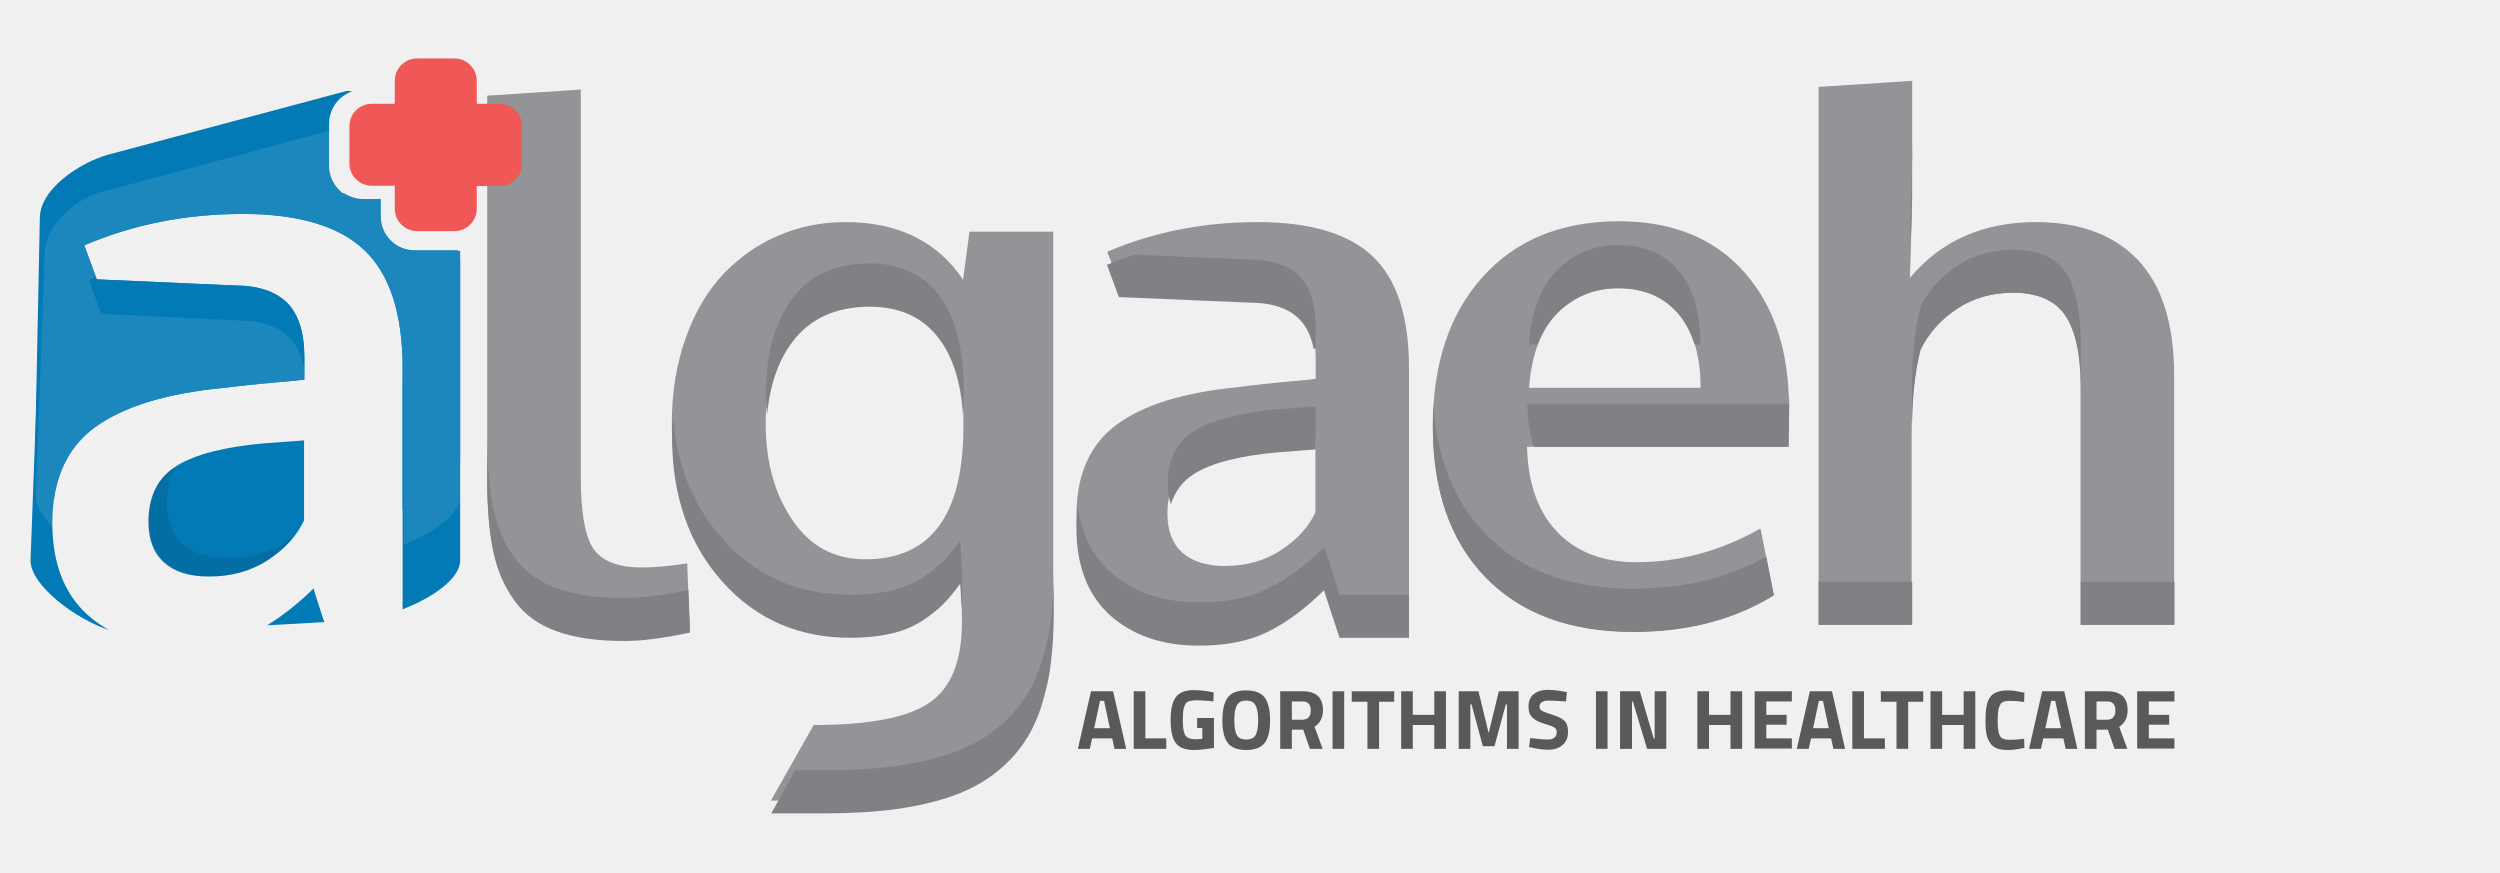
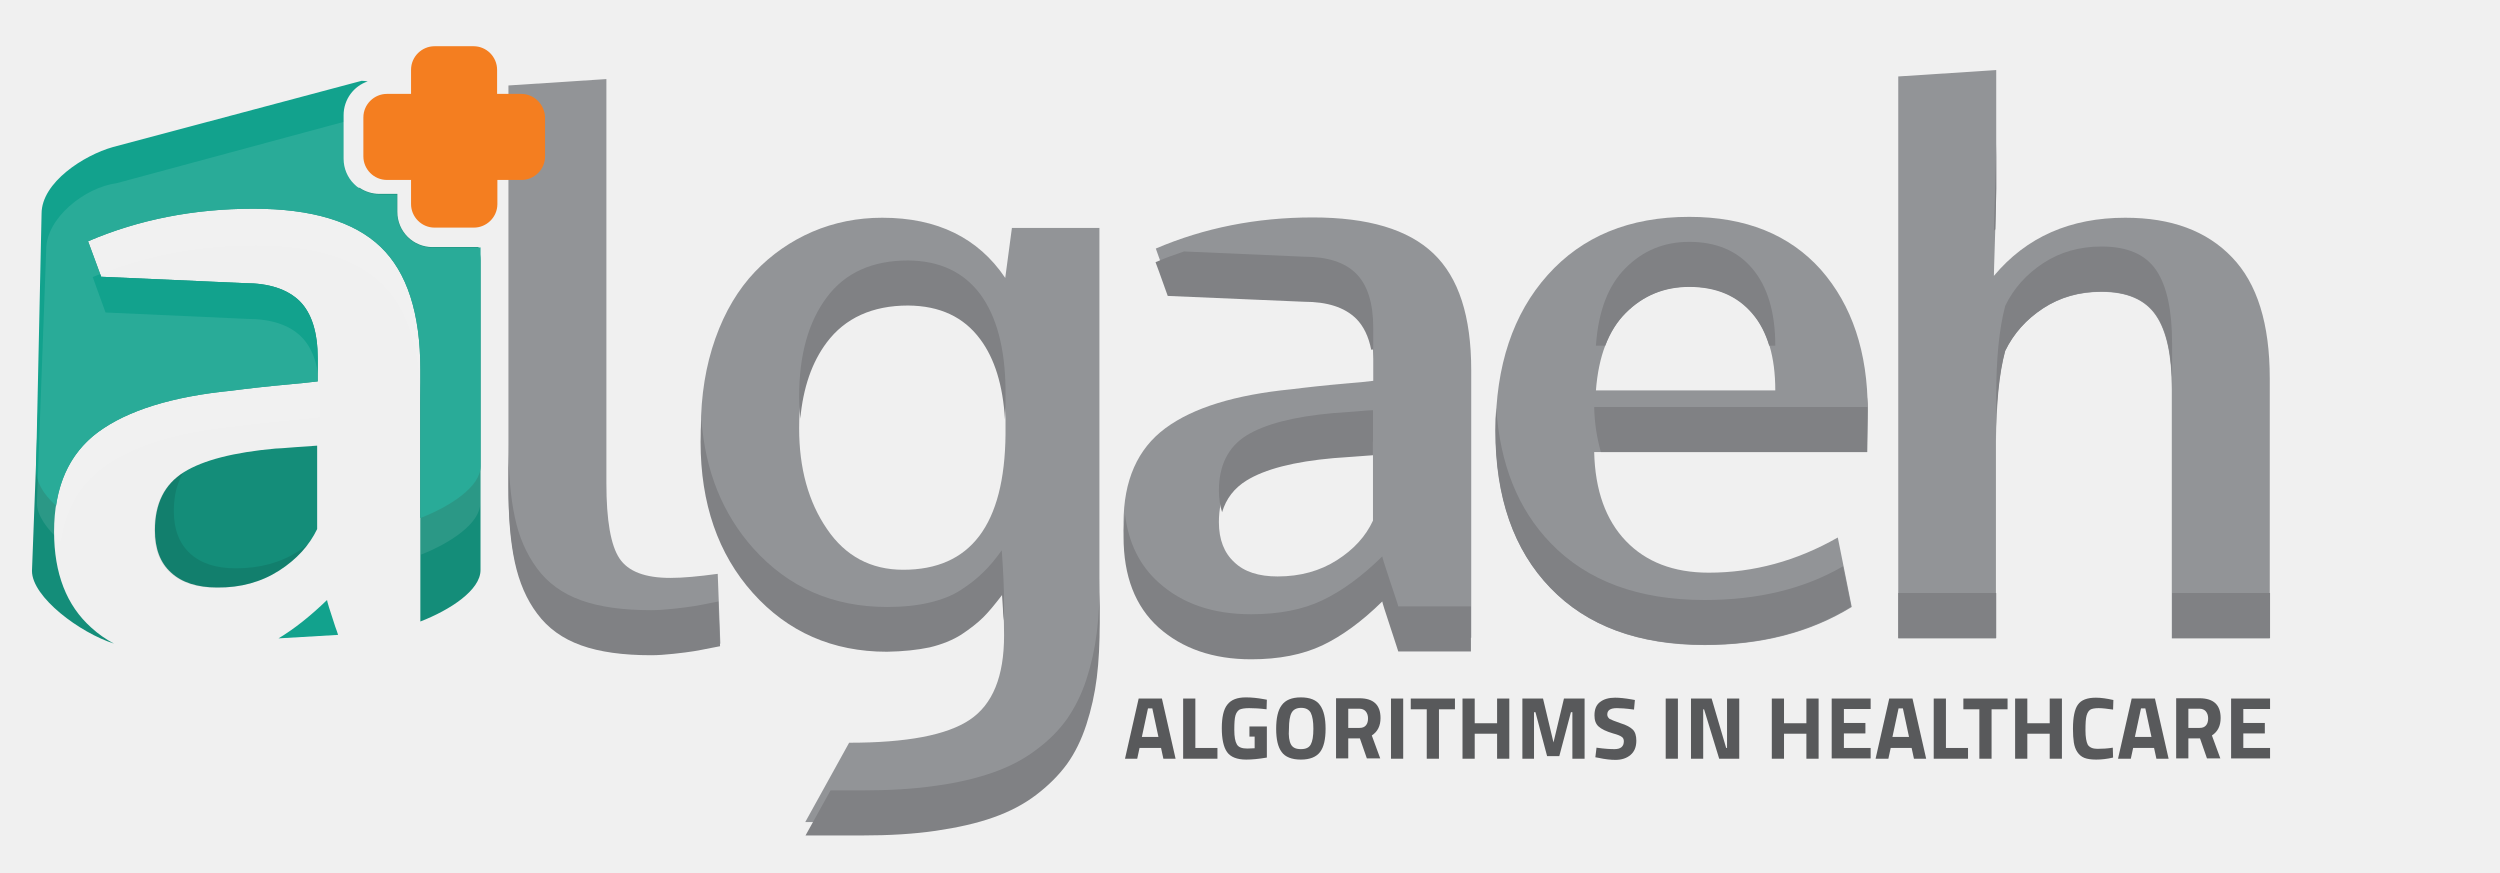
<svg xmlns="http://www.w3.org/2000/svg" version="1.1" id="Layer_1" x="0px" y="0px" viewBox="0 0 860 300" style="enable-background:new 0 0 860 300;" xml:space="preserve">
  <style type="text/css">
	.st0{fill:#929497;}
	.st1{fill:#808184;}
- 	.st2{fill:#027AB6;}
+ 	.st2{fill:#148D79;}
	.st3{opacity:0.1;}
- 	.st4{opacity:0.1;fill:#FFFFFF;}
- 	.st5{fill:#F05757;}
- 	.st6{fill:#58595B;}
+ 	.st4{fill:#12A28D;}
+ 	.st5{opacity:0.1;fill:#FFFFFF;}
+ 	.st6{fill:#F47E20;}
+ 	.st7{fill:#58595B;}
</style>
  <g>
    <g>
      <g>
-         <path class="st0" d="M214.7,219.8c-9.3,0-17-1.1-23.1-3.3c-6.1-2.2-10.9-5.6-14.5-10.4c-3.5-4.8-6-10.4-7.4-17     c-1.4-6.6-2.1-14.7-2.1-24.5V32.9l32.2-2.1V164c0,12.1,1.4,20.4,4.3,24.7c2.9,4.3,8.4,6.5,16.7,6.5c4.1,0,9.3-0.4,15.6-1.4     l0.9,23c-0.1,0-1.1,0.2-3,0.6c-1.9,0.4-3.8,0.8-5.5,1c-1.8,0.3-4,0.6-6.7,0.9C219.5,219.6,217,219.8,214.7,219.8z" />
-         <path class="st0" d="M279.9,249.4c18.9,0,32.2-2.5,39.7-7.6c7.5-5,11.3-14.3,11.3-27.7c0-5.5-0.2-11.4-0.7-17.8     c-2.1,3-4.2,5.4-6.1,7.3c-1.9,1.9-4.3,3.8-7.3,5.7c-2.9,1.9-6.4,3.3-10.5,4.2c-4.1,0.9-8.7,1.4-13.8,1.4     c-17.9,0-32.6-6.4-44.1-19.3c-11.5-12.9-17.3-29.5-17.3-49.8c0-10.8,1.6-20.7,4.8-29.6c3.2-8.9,7.5-16.2,13-22     c5.5-5.7,11.8-10.2,19-13.2c7.2-3.1,14.8-4.6,22.9-4.6c18.1,0,31.6,6.6,40.5,19.8l2.2-16.5h28.8v125.6c0,6.7-0.3,12.8-1,18.2     c-0.7,5.4-1.8,10.5-3.4,15.5c-1.6,5-3.8,9.3-6.5,13c-2.7,3.7-6,7.1-10,10.1c-4,3-8.8,5.5-14.2,7.4c-5.5,1.9-11.8,3.4-19,4.4     c-7.2,1-15.3,1.5-24.4,1.5h-18.6 M297.7,192.4c22.2,0,33.5-14.9,33.7-44.7v-4.7c-0.2-13.4-3-23.7-8.4-31     c-5.4-7.3-13.3-11-23.7-11.1c-11.8,0-20.8,4-26.8,12.1c-6.1,8.1-9.1,19-9.1,32.7c0,13.2,3.1,24.3,9.2,33.2     C278.7,188,287.1,192.4,297.7,192.4z" />
-         <path class="st0" d="M561.8,217.3c-21.7,0-38.7-6.3-50.8-18.8c-12.1-12.5-18.1-29.8-18.1-51.9c0-21.5,5.7-38.6,17.1-51.3     c11.4-12.7,26.9-19.1,46.6-19.2c18.6,0,33.1,5.8,43.4,17.5c10.3,11.6,15.4,27.1,15.4,46.4c0,1.4,0,3.7-0.1,6.8     c0,3.1-0.1,5.4-0.1,6.9h-89.9c0.3,12.6,3.8,22.4,10.4,29.3c6.6,6.9,15.7,10.4,27.3,10.4c14.8,0,29-3.9,42.6-11.6l4.6,22.9     C596.6,213.1,580.5,217.3,561.8,217.3z M526,133.4H585c0-11-2.5-19.4-7.5-25.3c-5-5.9-11.9-8.9-20.8-8.9c-8.3,0-15.3,2.9-21,8.6     C530.1,113.5,526.8,122.1,526,133.4z" />
-         <path class="st0" d="M385,97.7c-2.6-7.2-4-10.9-4.1-11.1c15.9-6.8,33.1-10.2,51.7-10.2c18.2,0,31.5,4,39.7,11.9     c8.3,7.9,12.4,20.7,12.4,38.5V215h-23.9c-0.1-0.3-1-3.1-2.7-8.2c-1.7-5.2-2.6-7.9-2.6-8.2c-6.7,6.6-13.3,11.4-19.7,14.5     c-6.4,3.1-14.3,4.6-23.4,4.6c-12.6,0-22.7-3.5-30.5-10.4c-7.8-6.9-11.6-16.9-11.6-30c0-14,4.6-24.4,13.8-31.2     c9.2-6.8,23-11.1,41.6-12.9c2.5-0.3,5.3-0.7,8.2-1c3-0.3,6.3-0.7,10-1s6.6-0.6,8.7-0.9v-7.1c0-8.2-1.9-14.2-5.7-17.9     c-3.8-3.7-9.5-5.6-17.2-5.6 M421.1,194.7c7.5,0,14-1.8,19.5-5.4c5.5-3.6,9.5-7.9,11.9-13v-26.1c-0.2,0-2.4,0.2-6.5,0.5     c-4.1,0.3-6.3,0.5-6.6,0.5c-13,1.2-22.6,3.6-28.7,7.4c-6.1,3.8-9.1,9.8-9.1,18.2c0,5.7,1.7,10.2,5,13.2S414.9,194.7,421.1,194.7z     " />
-         <path class="st0" d="M625.6,215V29.9l32.2-2.1v39c0,1.9-0.1,7.1-0.4,15.7c-0.2,8.6-0.4,12.9-0.4,13.1     c10.7-12.8,25.2-19.2,43.3-19.2c15.1,0,26.8,4.3,35.1,13c8.3,8.7,12.5,22,12.5,39.9V215h-32.2v-82.1c0-11.1-1.8-19.2-5.3-24.4     c-3.5-5.2-9.5-7.8-18-7.8c-7.2,0-13.6,1.8-19.2,5.5c-5.6,3.7-9.8,8.3-12.6,14.1c-2,7.5-3,17.4-3,29.5V215H625.6z" />
+         <path class="st0" d="M224,224.5c-9.7,0-17.7-1.1-24.1-3.4c-6.4-2.3-11.4-5.9-15.1-10.9c-3.7-5-6.3-10.9-7.7-17.7     c-1.5-6.9-2.2-15.4-2.2-25.6V29.4l33.7-2.2v139.1c0,12.7,1.5,21.3,4.5,25.8c3,4.5,8.8,6.7,17.5,6.7c4.3,0,9.7-0.5,16.3-1.4     l0.9,24c-0.1,0-1.1,0.2-3.1,0.6c-2,0.4-3.9,0.8-5.8,1.1c-1.8,0.3-4.2,0.6-7,0.9C229,224.4,226.4,224.5,224,224.5z" />
+         <path class="st0" d="M292.1,255.5c19.8,0,33.6-2.6,41.5-7.9c7.9-5.3,11.8-14.9,11.8-29c0-5.7-0.3-11.9-0.8-18.6     c-2.2,3.1-4.3,5.6-6.4,7.6c-2,2-4.5,4-7.6,6c-3,2-6.7,3.4-10.9,4.4c-4.2,1-9.1,1.5-14.5,1.5c-18.7,0-34-6.7-46.1-20.2     c-12-13.4-18-30.8-18-52c0-11.3,1.7-21.6,5-30.9c3.3-9.3,7.9-16.9,13.6-22.9c5.7-6,12.4-10.6,19.8-13.8c7.5-3.2,15.5-4.8,24-4.8     c18.9,0,33,6.9,42.3,20.7l2.3-17.2h30.1v131.2c0,7-0.3,13.3-1,18.9c-0.7,5.6-1.9,11-3.6,16.2c-1.7,5.2-4,9.7-6.7,13.6     c-2.8,3.9-6.3,7.4-10.5,10.5c-4.2,3.2-9.1,5.8-14.8,7.8c-5.7,2-12.3,3.6-19.8,4.6c-7.5,1.1-16,1.6-25.4,1.6h-19.4 M310.7,196     c23.2,0,34.9-15.5,35.2-46.6v-4.9c-0.2-14-3.1-24.8-8.7-32.4c-5.7-7.6-13.9-11.5-24.8-11.6c-12.3,0-21.7,4.2-28,12.7     c-6.3,8.4-9.5,19.8-9.5,34.1c0,13.8,3.2,25.4,9.6,34.7C290.8,191.3,299.6,196,310.7,196z" />
+         <path class="st0" d="M586.4,221.9c-22.7,0-40.4-6.5-53-19.6c-12.6-13.1-18.9-31.1-18.9-54.1c0-22.4,6-40.3,17.9-53.6     c11.9-13.3,28.1-20,48.7-20c19.4,0,34.5,6.1,45.3,18.2c10.7,12.2,16.1,28.3,16.1,48.4c0,1.5,0,3.8-0.1,7.1c0,3.3-0.1,5.7-0.1,7.2     h-93.9c0.3,13.2,4,23.4,10.9,30.6c6.9,7.2,16.4,10.9,28.5,10.9c15.4,0,30.2-4,44.4-12.1l4.8,23.9     C622.7,217.6,605.9,221.9,586.4,221.9z M549,134.3h61.7c0-11.5-2.6-20.3-7.8-26.5c-5.2-6.2-12.5-9.2-21.7-9.2     c-8.7,0-15.9,3-21.9,9C553.3,113.6,549.9,122.5,549,134.3z" />
+         <path class="st0" d="M401.8,97.1c-2.7-7.5-4.2-11.4-4.2-11.6c16.6-7.1,34.6-10.7,54-10.7c19,0,32.8,4.1,41.5,12.4     c8.7,8.3,13,21.6,13,40.1v92.1H481c-0.1-0.3-1-3.2-2.8-8.6c-1.8-5.4-2.7-8.3-2.7-8.6c-7,6.9-13.9,11.9-20.6,15.1     c-6.7,3.2-14.9,4.8-24.5,4.8c-13.1,0-23.7-3.6-31.8-10.9c-8.1-7.2-12.1-17.7-12.1-31.3c0-14.6,4.8-25.5,14.4-32.6     c9.6-7.1,24.1-11.5,43.4-13.4c2.7-0.3,5.5-0.7,8.6-1c3.1-0.3,6.6-0.7,10.4-1s6.9-0.6,9.1-0.9v-7.4c0-8.6-2-14.8-5.9-18.7     c-3.9-3.9-9.9-5.8-18-5.8 M439.5,198.3c7.8,0,14.6-1.9,20.4-5.6c5.8-3.7,9.9-8.2,12.4-13.6v-27.2c-0.3,0-2.5,0.2-6.7,0.5     c-4.2,0.3-6.5,0.5-6.9,0.5c-13.6,1.2-23.6,3.8-29.9,7.7c-6.3,3.9-9.5,10.3-9.5,19c0,6,1.8,10.6,5.3,13.8     C428,196.7,433,198.3,439.5,198.3z" />
+         <path class="st0" d="M653,219.5V26.3l33.7-2.2v40.7c0,2-0.1,7.4-0.4,16.4s-0.4,13.5-0.4,13.7c11.2-13.4,26.3-20,45.2-20     c15.8,0,28,4.5,36.7,13.6c8.7,9,13,22.9,13,41.7v89.4h-33.7v-85.7c0-11.6-1.8-20-5.5-25.4c-3.7-5.4-9.9-8.1-18.8-8.1     c-7.5,0-14.2,1.9-20,5.7c-5.8,3.8-10.2,8.7-13.1,14.7c-2.1,7.9-3.1,18.2-3.1,30.8v68H653z" />
      </g>
    </g>
    <g>
-       <path class="st1" d="M331.5,132.7c-0.2-13.4-3-23.7-8.4-31c-5.4-7.3-13.3-11-23.7-11.1c-11.8,0-20.8,4-26.8,12.1    c-6.1,8.1-9.1,19-9.1,32.7c0,2.5,0.1,4.9,0.4,7.3c0.9-10.2,3.8-18.6,8.7-25.1c6.1-8.1,15-12.1,26.8-12.1    c10.4,0.1,18.3,3.8,23.7,11.1c4.8,6.4,7.5,15.2,8.2,26.3c0.1-1.8,0.2-3.6,0.2-5.5V132.7z" />
-       <path class="st1" d="M358,228.6c-1.6,5-3.8,9.3-6.5,13c-2.7,3.7-6,7.1-10,10.1c-4,3-8.8,5.5-14.2,7.4c-5.5,1.9-11.8,3.4-19,4.4    c-7.2,1-15.3,1.5-24.4,1.5h-10.3l-8.3,14.8H284c9,0,17.1-0.5,24.4-1.5c7.2-1,13.6-2.5,19-4.4c5.5-1.9,10.2-4.4,14.2-7.4    c4-3,7.4-6.4,10-10.1c2.7-3.7,4.8-8,6.5-13c1.6-5,2.8-10.1,3.4-15.5c0.7-5.4,1-11.4,1-18.2V195c0,6.7-0.3,12.8-1,18.2    C360.8,218.5,359.7,223.7,358,228.6z" />
-       <path class="st1" d="M306.4,218c4.1-0.9,7.5-2.4,10.5-4.2c2.9-1.9,5.3-3.8,7.3-5.7c1.9-1.9,4-4.4,6.1-7.3c0.2,2.9,0.4,5.7,0.5,8.4    c0.1-1.7,0.2-3.5,0.2-5.4c0-5.5-0.2-11.4-0.7-17.8c-2.1,3-4.2,5.4-6.1,7.3c-1.9,1.9-4.3,3.8-7.3,5.7c-2.9,1.9-6.4,3.3-10.5,4.2    c-4.1,0.9-8.7,1.4-13.8,1.4c-17.9,0-32.6-6.4-44.1-19.3c-10.1-11.3-15.8-25.4-17-42.4c-0.2,2.4-0.3,4.9-0.3,7.4    c0,20.3,5.8,37,17.3,49.8c11.5,12.9,26.2,19.3,44.1,19.3C297.7,219.4,302.4,218.9,306.4,218z" />
+       <path class="st1" d="M345.9,133.6c-0.2-14-3.1-24.8-8.7-32.4c-5.7-7.6-13.9-11.5-24.8-11.6c-12.3,0-21.7,4.2-28,12.7    c-6.3,8.4-9.5,19.8-9.5,34.1c0,2.6,0.2,5.2,0.4,7.6c1-10.7,4-19.4,9.1-26.2c6.3-8.4,15.7-12.7,28-12.7    c10.9,0.1,19.1,3.9,24.8,11.6c5,6.7,7.8,15.9,8.5,27.5c0.1-1.8,0.2-3.7,0.2-5.7V133.6z" />
+       <path class="st1" d="M373.7,233.8c-1.7,5.2-4,9.7-6.7,13.6c-2.8,3.9-6.3,7.4-10.5,10.5c-4.2,3.2-9.1,5.8-14.8,7.8    c-5.7,2-12.3,3.6-19.8,4.6c-7.5,1.1-16,1.6-25.4,1.6h-10.8l-8.6,15.5h19.4c9.4,0,17.9-0.5,25.4-1.6c7.5-1.1,14.2-2.6,19.8-4.6    c5.7-2,10.6-4.6,14.8-7.8c4.2-3.2,7.7-6.7,10.5-10.5c2.8-3.9,5-8.4,6.7-13.6c1.7-5.2,2.9-10.6,3.6-16.2c0.7-5.6,1-11.9,1-18.9    v-15.5c0,7-0.3,13.3-1,18.9C376.6,223.2,375.4,228.6,373.7,233.8z" />
+       <path class="st1" d="M319.8,222.7c4.2-1,7.9-2.5,10.9-4.4c3-2,5.6-4,7.6-6c2-2,4.1-4.6,6.4-7.6c0.2,3,0.4,5.9,0.5,8.8    c0.2-1.8,0.2-3.7,0.2-5.6c0-5.7-0.3-11.9-0.8-18.6c-2.2,3.1-4.3,5.6-6.4,7.6c-2,2-4.5,4-7.6,6c-3,2-6.7,3.4-10.9,4.4    c-4.2,1-9.1,1.5-14.5,1.5c-18.7,0-34-6.7-46.1-20.2c-10.5-11.8-16.5-26.5-17.8-44.3c-0.2,2.5-0.3,5.1-0.3,7.7c0,21.2,6,38.6,18,52    c12,13.4,27.4,20.2,46.1,20.2C310.7,224.1,315.5,223.6,319.8,222.7z" />
      <g>
-         <path class="st1" d="M429.7,104.1c7.7,0,13.5,1.9,17.2,5.6c2.5,2.5,4.1,5.9,5,10.3c0.2,0,0.5-0.1,0.7-0.1v-7.1     c0-8.2-1.9-14.2-5.7-17.9c-3.8-3.7-9.5-5.6-17.2-5.6l-39.5-1.7c-3.2,1.1-6.3,2.2-9.4,3.5c0.1,0.2,1.4,3.9,4.1,11.1L429.7,104.1z" />
-         <path class="st1" d="M446.1,140.3c-4.1,0.3-6.3,0.5-6.6,0.5c-13,1.2-22.6,3.6-28.7,7.4c-6.1,3.8-9.1,9.8-9.1,18.2     c0,2.6,0.4,5,1.1,7.1c1.4-4.5,4-8,8-10.5c6.1-3.8,15.6-6.2,28.7-7.4c0.3,0,2.5-0.2,6.6-0.5c4.1-0.3,6.2-0.5,6.5-0.5v-14.8     C452.3,139.9,450.1,140,446.1,140.3z" />
-         <path class="st1" d="M458.2,196.3c-1.7-5.2-2.6-7.9-2.6-8.2c-6.7,6.6-13.3,11.4-19.7,14.5c-6.4,3.1-14.3,4.6-23.4,4.6     c-12.6,0-22.7-3.5-30.5-10.4c-6.2-5.5-9.9-13.1-11.2-22.5c-0.3,2.3-0.5,4.8-0.5,7.4c0,13,3.9,23,11.6,30     c7.8,6.9,17.9,10.4,30.5,10.4c9.2,0,17-1.5,23.4-4.6c6.4-3.1,13-7.9,19.7-14.5c0,0.3,0.9,3.1,2.6,8.2c1.7,5.2,2.6,7.9,2.7,8.2     h23.9v-14.8h-23.9C460.8,204.3,459.9,201.5,458.2,196.3z" />
+         <path class="st1" d="M448.5,103.8c8.1,0,14,1.9,18,5.8c2.6,2.6,4.3,6.2,5.2,10.7c0.2,0,0.5-0.1,0.7-0.1v-7.4     c0-8.6-2-14.8-5.9-18.7c-3.9-3.9-9.9-5.8-18-5.8l-41.2-1.8c-3.3,1.1-6.6,2.3-9.8,3.7c0.1,0.2,1.5,4,4.2,11.6L448.5,103.8z" />
+         <path class="st1" d="M465.6,141.6c-4.2,0.3-6.5,0.5-6.9,0.5c-13.6,1.2-23.6,3.8-29.9,7.7c-6.3,3.9-9.5,10.3-9.5,19     c0,2.8,0.4,5.2,1.1,7.4c1.4-4.7,4.2-8.3,8.4-10.9c6.3-3.9,16.3-6.5,29.9-7.7c0.3,0,2.6-0.2,6.9-0.5c4.2-0.3,6.5-0.5,6.7-0.5     v-15.5C472,141.1,469.8,141.2,465.6,141.6z" />
+         <path class="st1" d="M478.2,200c-1.8-5.4-2.7-8.3-2.7-8.6c-7,6.9-13.9,11.9-20.6,15.1c-6.7,3.2-14.9,4.8-24.5,4.8     c-13.1,0-23.7-3.6-31.8-10.9c-6.5-5.8-10.4-13.6-11.6-23.5c-0.3,2.4-0.5,5-0.5,7.7c0,13.6,4,24,12.1,31.3     c8.1,7.2,18.7,10.9,31.8,10.9c9.6,0,17.7-1.6,24.5-4.8c6.7-3.2,13.6-8.2,20.6-15.1c0,0.3,0.9,3.2,2.7,8.6     c1.8,5.4,2.7,8.3,2.8,8.6H506v-15.5H481C481,208.3,480,205.4,478.2,200z" />
      </g>
-       <path class="st1" d="M234.4,203.4c-1.9,0.4-3.8,0.8-5.5,1c-1.8,0.3-4,0.6-6.7,0.9c-2.7,0.3-5.2,0.4-7.5,0.4    c-9.3,0-17-1.1-23.1-3.3c-6.1-2.2-10.9-5.6-14.5-10.4c-3.5-4.8-6-10.4-7.4-17c-1.4-6.6-2.1-14.7-2.1-24.5v14.8    c0,9.8,0.7,17.9,2.1,24.5c1.4,6.6,3.9,12.2,7.4,17c3.5,4.8,8.3,8.2,14.5,10.4c6.1,2.2,13.8,3.3,23.1,3.3c2.3,0,4.8-0.1,7.5-0.4    c2.7-0.3,4.9-0.6,6.7-0.9c1.8-0.3,3.6-0.6,5.5-1c1.9-0.4,2.9-0.6,3-0.6l-0.6-14.7C236.4,203,235.6,203.1,234.4,203.4z" />
+       <path class="st1" d="M244.6,207.4c-2,0.4-3.9,0.8-5.8,1.1c-1.8,0.3-4.2,0.6-7,0.9c-2.8,0.3-5.4,0.5-7.8,0.5    c-9.7,0-17.7-1.1-24.1-3.4c-6.4-2.3-11.4-5.9-15.1-10.9c-3.7-5-6.3-10.9-7.7-17.7c-1.5-6.9-2.2-15.4-2.2-25.6v15.5    c0,10.2,0.7,18.7,2.2,25.6c1.5,6.9,4,12.8,7.7,17.7c3.7,5,8.7,8.6,15.1,10.9c6.4,2.3,14.4,3.4,24.1,3.4c2.4,0,5-0.2,7.8-0.5    c2.8-0.3,5.2-0.6,7-0.9c1.8-0.3,3.8-0.7,5.8-1.1c2-0.4,3.1-0.6,3.1-0.6l-0.6-15.4C246.7,207,245.8,207.2,244.6,207.4z" />
      <g>
-         <path class="st1" d="M577.5,93.2c-5-5.9-11.9-8.9-20.8-8.9c-8.3,0-15.3,2.9-21,8.6c-5.7,5.7-9,14.3-9.8,25.6h3     c1.6-4.3,3.9-7.9,6.7-10.8c5.7-5.7,12.7-8.6,21-8.6c8.9,0,15.8,3,20.8,8.9c2.4,2.9,4.3,6.4,5.5,10.5h2     C585,107.6,582.5,99.1,577.5,93.2z" />
-         <path class="st1" d="M561.8,202.5c-21.7,0-38.7-6.3-50.8-18.8c-10.7-11.1-16.7-25.9-17.9-44.5c-0.2,2.4-0.2,4.9-0.2,7.5     c0,22.1,6,39.4,18.1,51.9c12.1,12.5,29,18.8,50.8,18.8c18.7,0,34.8-4.2,48.4-12.6l-2.6-13.3C594.5,198.8,579.3,202.5,561.8,202.5     z" />
-         <path class="st1" d="M615.3,138.9h-89.9c0.1,5.5,0.9,10.4,2.2,14.8h87.7c0-1.5,0-3.8,0.1-6.9c0-3.1,0.1-5.4,0.1-6.8     c0-1.5,0-3-0.1-4.4C615.3,136.9,615.3,138,615.3,138.9z" />
+         <path class="st1" d="M602.8,92.4c-5.2-6.2-12.5-9.2-21.7-9.2c-8.7,0-15.9,3-21.9,9c-6,6-9.4,14.9-10.2,26.7h3.2     c1.7-4.5,4-8.2,7-11.2c6-6,13.3-9,21.9-9c9.3,0,16.5,3.1,21.7,9.2c2.6,3,4.5,6.7,5.8,11h2.1C610.7,107.4,608,98.5,602.8,92.4z" />
+         <path class="st1" d="M586.4,206.4c-22.7,0-40.4-6.5-53-19.6c-11.2-11.6-17.4-27.1-18.7-46.5c-0.2,2.5-0.3,5.1-0.3,7.8     c0,23,6.3,41.1,18.9,54.1c12.6,13.1,30.3,19.6,53,19.6c19.5,0,36.4-4.4,50.5-13.1l-2.8-13.9C620.6,202.6,604.7,206.4,586.4,206.4     z" />
+         <path class="st1" d="M642.3,140h-93.9c0.1,5.7,1,10.9,2.3,15.5h91.6c0-1.5,0-3.9,0.1-7.2c0-3.3,0.1-5.6,0.1-7.1     c0-1.6,0-3.1-0.1-4.6C642.3,138,642.3,139.2,642.3,140z" />
      </g>
      <g>
-         <rect x="625.6" y="200.1" class="st1" width="32.2" height="14.8" />
-         <path class="st1" d="M657.8,52c0,1.9-0.1,7.1-0.4,15.7c-0.2,8.6-0.4,12.9-0.4,13.1c0.1-0.2,0.3-0.3,0.4-0.5     c0.2-7.2,0.3-11.8,0.3-13.5V52z" />
-         <path class="st1" d="M715.8,118.1c0-11.1-1.8-19.2-5.3-24.4c-3.5-5.2-9.5-7.8-18-7.8c-7.2,0-13.6,1.8-19.2,5.5     c-5.6,3.7-9.8,8.3-12.6,14.1c-2,7.5-3,17.4-3,29.5v14.8c0-12.1,1-22,3-29.5c2.8-5.7,7-10.4,12.6-14.1c5.6-3.7,12-5.5,19.2-5.5     c8.4,0,14.4,2.6,18,7.8c3.5,5.2,5.3,13.3,5.3,24.4V118.1z" />
-         <rect x="715.8" y="200.1" class="st1" width="32.2" height="14.8" />
+         <rect x="653" y="204" class="st1" width="33.7" height="15.5" />
+         <path class="st1" d="M686.7,49.3c0,2-0.1,7.4-0.4,16.4s-0.4,13.5-0.4,13.7c0.1-0.2,0.3-0.3,0.5-0.5c0.2-7.6,0.3-12.3,0.3-14.1     V49.3z" />
+         <path class="st1" d="M747.2,118.3c0-11.6-1.8-20-5.5-25.4c-3.7-5.4-9.9-8.1-18.8-8.1c-7.5,0-14.2,1.9-20,5.7     c-5.8,3.8-10.2,8.7-13.1,14.7c-2.1,7.9-3.1,18.2-3.1,30.8v15.5c0-12.7,1-23,3.1-30.8c2.9-6,7.3-10.9,13.1-14.7     c5.8-3.8,12.5-5.7,20-5.7c8.8,0,15.1,2.7,18.8,8.1c3.7,5.4,5.5,13.9,5.5,25.4V118.3z" />
+         <rect x="747.2" y="204" class="st1" width="33.7" height="15.5" />
      </g>
    </g>
    <g>
      <g>
-         <path class="st2" d="M92.1,192.7c5.8-3.8,10-8.3,12.5-13.7v-27.5c-0.3,0-2.5,0.2-6.8,0.5c-4.3,0.3-6.6,0.5-6.9,0.5     c-13.7,1.2-23.8,3.8-30.2,7.8c-6.4,4-9.6,10.4-9.6,19.2c0,6.1,1.8,10.7,5.3,13.9c3.5,3.2,8.6,4.9,15.2,4.9     C79.4,198.4,86.3,196.5,92.1,192.7z" />
-         <path class="st3" d="M98.5,186.3c-5.8,3.8-12.7,5.6-20.6,5.6c-6.6,0-11.6-1.6-15.2-4.9c-3.5-3.2-5.3-7.9-5.3-13.9     c0-5,1-9.3,3.1-12.7c-6.4,4-9.6,10.4-9.6,19.2c0,6.1,1.8,10.7,5.3,13.9c3.5,3.2,8.6,4.9,15.2,4.9c7.9,0,14.7-1.9,20.6-5.6     c3.9-2.5,7-5.3,9.4-8.5C100.6,184.9,99.6,185.6,98.5,186.3z" />
-         <path class="st2" d="M157,86.1h-14.4c-6.4,0-11.6-5.2-11.6-11.6v-6h-6c-2.4,0-4.7-0.8-6.6-2l-81.3,5.2     c-10.3,0-23.5,27.2-23.5,37.5l-3.1,83.6c0,8.7,15.9,20.4,27,23.9c-2.7-1.5-5.2-3.2-7.5-5.3C22.1,204.2,18,193.7,18,180     c0-14.8,4.8-25.7,14.5-32.9c9.7-7.1,24.3-11.7,43.8-13.6c2.7-0.3,5.6-0.7,8.7-1c3.1-0.3,6.6-0.7,10.5-1c3.9-0.3,7-0.7,9.2-0.9     V123c0-8.6-2-14.9-6-18.9c-4-3.9-10-5.9-18.2-5.9l-47.2-2.1c-2.8-7.6-4.2-11.5-4.3-11.7c16.8-7.2,34.9-10.8,54.5-10.8     c19.2,0,33.2,4.2,41.9,12.5c8.7,8.3,13.1,21.9,13.1,40.5v83c9.8-3.8,19.8-10.3,19.8-16.9V90.5c0-1.4-0.2-2.9-0.7-4.4     C157.5,86.1,157.2,86.1,157,86.1z" />
-         <path class="st2" d="M110.6,211.1c-1.8-5.4-2.7-8.3-2.7-8.7c-5.4,5.3-10.8,9.5-16,12.7l19.7-1.1     C111.2,213.1,110.9,212.1,110.6,211.1z" />
+         <path class="st2" d="M96,196.3c6.1-3.9,10.4-8.7,13.1-14.3v-28.7c-0.3,0-2.6,0.2-7.1,0.5c-4.5,0.4-6.9,0.5-7.2,0.5     c-14.4,1.3-24.9,4-31.5,8.1c-6.7,4.2-10,10.8-10,20c0,6.3,1.8,11.2,5.6,14.6c3.7,3.4,9,5.1,15.8,5.1     C82.8,202.2,89.9,200.2,96,196.3z" />
+         <path class="st3" d="M102.7,189.6c-6.1,3.9-13.2,5.9-21.5,5.9c-6.9,0-12.1-1.7-15.8-5.1c-3.7-3.4-5.6-8.2-5.6-14.6     c0-5.3,1.1-9.7,3.3-13.3c-6.7,4.2-10,10.8-10,20c0,6.3,1.8,11.2,5.6,14.6c3.7,3.4,9,5.1,15.8,5.1c8.2,0,15.4-2,21.5-5.9     c4-2.6,7.3-5.6,9.8-8.9C104.9,188.1,103.8,188.9,102.7,189.6z" />
+         <path class="st2" d="M163.8,85h-15c-6.7,0-12.1-5.4-12.1-12.1v-6.2h-6.2c-2.5,0-4.9-0.8-6.8-2.1L38.8,70     C28,70,14.3,98.4,14.3,109.1L11,196.4c0,9,16.5,21.3,28.2,25c-2.8-1.5-5.4-3.3-7.8-5.5c-8.5-7.6-12.8-18.6-12.8-33     c0-15.4,5.1-26.9,15.2-34.3c10.1-7.4,25.4-12.2,45.8-14.2c2.8-0.4,5.8-0.7,9.1-1.1c3.2-0.4,6.9-0.7,11-1.1c4.1-0.4,7.3-0.7,9.6-1     v-7.9c0-9-2.1-15.6-6.2-19.7c-4.2-4.1-10.5-6.2-19-6.2l-49.3-2.2c-2.9-7.9-4.4-12-4.5-12.2c17.5-7.5,36.5-11.2,56.9-11.2     c20,0,34.6,4.4,43.7,13.1c9.1,8.7,13.7,22.8,13.7,42.3v86.6c10.3-4,20.7-10.8,20.7-17.7V89.6c0-1.5-0.3-3-0.7-4.6     C164.3,85,164,85,163.8,85z" />
+         <path class="st4" d="M115.3,215.5c-1.9-5.7-2.8-8.7-2.8-9.1c-5.7,5.5-11.2,9.9-16.7,13.2l20.5-1.2     C116,217.5,115.7,216.5,115.3,215.5z" />
      </g>
      <g>
-         <path class="st2" d="M157,86.4h-14.4c-6.5,0-11.8-5.3-11.8-11.8v-5.8h-5.8c-6.5,0-11.8-5.3-11.8-11.8V42.6c0-5.2,3.3-9.6,8-11.2     c-0.7-0.1-1.4-0.1-2-0.1l-82,21.9c-9.5,2.7-23.5,11.6-23.5,21.9L12,159.4c0,3.9,2,7.9,6.6,12c1.6-10.5,6.2-18.6,13.9-24.3     c9.7-7.1,24.3-11.7,43.8-13.6c2.7-0.3,5.6-0.7,8.7-1c3.1-0.3,6.6-0.7,10.5-1c3.9-0.3,7-0.7,9.2-0.9V123c0-8.6-2-14.9-6-18.9     c-4-3.9-10-5.9-18.2-5.9l-47.2-2.1c-2.8-7.6-4.2-11.5-4.3-11.7c16.8-7.2,34.9-10.8,54.5-10.8c19.2,0,33.2,4.2,41.9,12.5     c8.7,8.3,13.1,21.9,13.1,40.5v48.8c9.8-3.8,19.8-10.3,19.8-16.9V86.3C157.9,86.3,157.5,86.4,157,86.4z" />
+         <path class="st4" d="M163.8,85.2h-15c-6.8,0-12.3-5.5-12.3-12.3v-6h-6c-6.8,0-12.3-5.5-12.3-12.3v-15c0-5.4,3.5-10,8.3-11.6     c-0.7-0.1-1.4-0.2-2.1-0.2L38.8,50.6c-9.9,2.8-24.5,12.1-24.5,22.9l-1.9,87.9c0,4.1,2.1,8.2,6.9,12.6c1.6-11,6.5-19.4,14.5-25.4     c10.1-7.4,25.4-12.2,45.8-14.2c2.8-0.4,5.8-0.7,9.1-1.1c3.2-0.4,6.9-0.7,11-1.1c4.1-0.4,7.3-0.7,9.6-1v-7.9     c0-9-2.1-15.6-6.2-19.7c-4.2-4.1-10.5-6.2-19-6.2l-49.3-2.2c-2.9-7.9-4.4-12-4.5-12.2c17.5-7.5,36.5-11.2,56.9-11.2     c20,0,34.6,4.4,43.7,13.1c9.1,8.7,13.7,22.8,13.7,42.3v51c10.3-4,20.7-10.8,20.7-17.7V85.1C164.7,85.2,164.3,85.2,163.8,85.2z" />
      </g>
-       <path class="st4" d="M157,86.4h-14.2c-6.4,0-11.7-5.3-11.7-11.8v-5.8h-5.7c-6.4,0-11.7-5.3-11.7-11.8V44.8L38.6,65.1    c-10.7,1.5-23.2,11.6-23.2,21.9l-3.1,83.6c0,3.9,3.2,8.5,7.8,12.7c1.6-10.5,6.1-18.6,13.8-24.3c9.6-7.1,24-11.7,43.4-13.6    c2.6-0.3,5.5-0.7,8.6-1c3.1-0.3,6.5-0.7,10.4-1c3.8-0.3,6.9-0.7,9.1-0.9v-7.5c0-8.6-2-14.9-5.9-18.9c-3.9-3.9-9.9-5.9-18-5.9    L34.8,108c-2.7-7.6-4.1-11.5-4.2-11.7c16.6-7.2,34.5-10.8,53.9-10.8c19,0,32.8,4.2,41.4,12.5c8.6,8.3,13,21.9,13,40.5v48.8    c9.7-3.8,19.6-10.3,19.6-16.9V86.3C157.9,86.3,157.5,86.4,157,86.4z" />
+       <path class="st5" d="M163.8,85.2H149c-6.7,0-12.2-5.5-12.2-12.3v-6h-5.9c-6.7,0-12.2-5.5-12.2-12.3V41.8L40.2,63    C29,64.5,15.9,75.1,15.9,85.8l-3.2,87.3c0,4.1,3.4,8.9,8.2,13.2c1.6-11,6.4-19.4,14.4-25.4c10-7.4,25.1-12.2,45.3-14.2    c2.8-0.4,5.8-0.7,9-1.1c3.2-0.4,6.8-0.7,10.8-1.1c4-0.4,7.2-0.7,9.5-1v-7.9c0-9-2.1-15.6-6.2-19.7c-4.1-4.1-10.4-6.2-18.7-6.2    l-48.7-2.2c-2.9-7.9-4.3-12-4.4-12.2C49.1,88.1,67.8,84.4,88,84.4c19.8,0,34.2,4.4,43.3,13.1c9,8.7,13.5,22.8,13.5,42.3v51    c10.2-4,20.4-10.8,20.4-17.7v-88C164.8,85.2,164.3,85.2,163.8,85.2z" />
      <g>
-         <path class="st5" d="M171.9,35.7H164v-7.9c0-4.3-3.5-7.7-7.7-7.7h-12.8c-4.3,0-7.7,3.5-7.7,7.7v7.9h-7.9c-4.3,0-7.7,3.5-7.7,7.7     v12.8c0,4.3,3.5,7.7,7.7,7.7h7.9v7.9c0,4.3,3.5,7.7,7.7,7.7h12.8c4.3,0,7.7-3.5,7.7-7.7V64h7.9c4.3,0,7.7-3.5,7.7-7.7V43.4     C179.6,39.2,176.1,35.7,171.9,35.7z" />
+         <path class="st6" d="M179.3,32.3h-8.3v-8.3c0-4.4-3.6-8.1-8.1-8.1h-13.4c-4.4,0-8.1,3.6-8.1,8.1v8.3h-8.3c-4.4,0-8.1,3.6-8.1,8.1     v13.4c0,4.4,3.6,8.1,8.1,8.1h8.3v8.3c0,4.4,3.6,8.1,8.1,8.1H163c4.4,0,8.1-3.6,8.1-8.1v-8.3h8.3c4.4,0,8.1-3.6,8.1-8.1V40.4     C187.4,36,183.8,32.3,179.3,32.3z" />
      </g>
    </g>
    <g>
-       <path class="st6" d="M370.8,257.6l4.5-19.8h7.6l4.5,19.8h-4l-0.8-3.6h-6.9l-0.8,3.6H370.8z M378.4,241.1l-2,9.4h5.4l-2-9.4H378.4z    " />
-       <path class="st6" d="M401.3,257.6H390v-19.8h4v16.2h7.2V257.6z" />
-       <path class="st6" d="M411.8,250.5V247h5.8v10.3c-2.8,0.4-5,0.7-6.8,0.7c-3.1,0-5.2-0.8-6.4-2.5c-1.2-1.6-1.7-4.3-1.7-7.9    c0-3.6,0.6-6.2,1.8-7.8c1.2-1.6,3.3-2.4,6.1-2.4c1.8,0,3.8,0.2,5.9,0.6l1,0.2l-0.1,3.1c-2.3-0.3-4.2-0.4-5.7-0.4    c-1.5,0-2.5,0.2-3.1,0.5c-0.6,0.3-1,1-1.3,1.9c-0.3,0.9-0.4,2.6-0.4,4.8c0,2.3,0.3,3.9,0.8,4.8c0.6,0.9,1.7,1.4,3.5,1.4l2.4-0.1    v-3.8H411.8z" />
-       <path class="st6" d="M435.1,255.5c-1.2,1.6-3.4,2.5-6.4,2.5s-5.1-0.8-6.4-2.5c-1.2-1.6-1.8-4.2-1.8-7.7s0.6-6.1,1.8-7.8    c1.2-1.7,3.4-2.5,6.4-2.5s5.1,0.8,6.4,2.5c1.2,1.7,1.8,4.3,1.8,7.8S436.3,253.9,435.1,255.5z M425.5,252.9c0.6,1,1.6,1.5,3.2,1.5    c1.6,0,2.6-0.5,3.2-1.5c0.6-1,0.9-2.7,0.9-5.1s-0.3-4.1-0.9-5.2c-0.6-1.1-1.7-1.6-3.2-1.6s-2.6,0.5-3.2,1.6    c-0.6,1.1-0.9,2.8-0.9,5.2S424.9,251.9,425.5,252.9z" />
-       <path class="st6" d="M444.4,251v6.6h-4v-19.8h7.7c4.7,0,7,2.2,7,6.5c0,2.6-1,4.5-2.9,5.7l2.8,7.6h-4.4l-2.3-6.6H444.4z     M450.2,246.7c0.5-0.6,0.7-1.3,0.7-2.3c0-1-0.2-1.7-0.7-2.3c-0.5-0.6-1.2-0.8-2.1-0.8h-3.7v6.3h3.7    C449,247.5,449.8,247.3,450.2,246.7z" />
-       <path class="st6" d="M458.4,257.6v-19.8h4v19.8H458.4z" />
-       <path class="st6" d="M465,241.4v-3.6h14.6v3.6h-5.2v16.2h-4v-16.2H465z" />
-       <path class="st6" d="M493.4,257.6v-8.2h-7.4v8.2h-4v-19.8h4v8.1h7.4v-8.1h4v19.8H493.4z" />
-       <path class="st6" d="M501.8,257.6v-19.8h6.8l3.5,14.4l3.5-14.4h6.8v19.8h-4v-15.3H518l-3.9,14.4h-4l-3.9-14.4h-0.4v15.3H501.8z" />
-       <path class="st6" d="M532.8,241c-2.1,0-3.2,0.7-3.2,2.1c0,0.6,0.3,1.1,0.8,1.4c0.5,0.3,1.8,0.8,3.7,1.4c1.9,0.6,3.3,1.3,4.1,2.1    c0.8,0.8,1.2,2,1.2,3.6c0,2.1-0.6,3.6-1.9,4.7c-1.3,1.1-2.9,1.6-4.9,1.6c-1.5,0-3.4-0.2-5.6-0.7l-1-0.2l0.4-3.1    c2.6,0.3,4.6,0.5,6,0.5c2.1,0,3.1-0.9,3.1-2.6c0-0.6-0.2-1.1-0.7-1.5c-0.5-0.3-1.4-0.7-2.8-1.1c-2.3-0.6-3.8-1.4-4.8-2.3    c-0.9-0.9-1.4-2.1-1.4-3.7c0-2,0.6-3.5,1.8-4.4c1.2-1,2.9-1.5,4.9-1.5c1.4,0,3.3,0.2,5.5,0.6l1,0.2l-0.3,3.2    C535.9,241.1,534,241,532.8,241z" />
-       <path class="st6" d="M549,257.6v-19.8h4v19.8H549z" />
-       <path class="st6" d="M557.3,257.6v-19.8h6.8l4.8,16.3h0.3v-16.3h4v19.8h-6.6l-4.9-16.3h-0.3v16.3H557.3z" />
-       <path class="st6" d="M595.3,257.6v-8.2h-7.4v8.2h-4v-19.8h4v8.1h7.4v-8.1h4v19.8H595.3z" />
-       <path class="st6" d="M603.6,257.6v-19.8h12.8v3.5h-8.8v4.6h7v3.4h-7v4.7h8.8v3.5H603.6z" />
-       <path class="st6" d="M618.1,257.6l4.5-19.8h7.6l4.5,19.8h-4l-0.8-3.6h-6.9l-0.8,3.6H618.1z M625.7,241.1l-2,9.4h5.4l-2-9.4H625.7z    " />
-       <path class="st6" d="M648.5,257.6h-11.3v-19.8h4v16.2h7.2V257.6z" />
-       <path class="st6" d="M647,241.4v-3.6h14.6v3.6h-5.2v16.2h-4v-16.2H647z" />
-       <path class="st6" d="M675.5,257.6v-8.2h-7.4v8.2h-4v-19.8h4v8.1h7.4v-8.1h4v19.8H675.5z" />
-       <path class="st6" d="M696.4,257.3c-2.1,0.4-3.9,0.7-5.6,0.7c-1.7,0-3-0.2-4-0.6c-1-0.4-1.8-1.1-2.3-2c-0.6-0.9-1-1.9-1.2-3.1    s-0.3-2.7-0.3-4.5c0-3.8,0.5-6.5,1.6-8c1.1-1.5,3.1-2.3,6-2.3c1.7,0,3.6,0.3,5.8,0.8l-0.1,3.2c-1.9-0.3-3.5-0.4-4.8-0.4    c-1.3,0-2.2,0.2-2.7,0.5c-0.5,0.3-0.9,1-1.2,1.9c-0.3,1-0.4,2.6-0.4,4.9c0,2.3,0.3,3.9,0.8,4.8c0.5,0.9,1.6,1.3,3.2,1.3    s3.3-0.1,5.1-0.4L696.4,257.3z" />
-       <path class="st6" d="M698,257.6l4.5-19.8h7.6l4.5,19.8h-4l-0.8-3.6h-6.9l-0.8,3.6H698z M705.6,241.1l-2,9.4h5.4l-2-9.4H705.6z" />
-       <path class="st6" d="M721.2,251v6.6h-4v-19.8h7.7c4.7,0,7,2.2,7,6.5c0,2.6-1,4.5-2.9,5.7l2.8,7.6h-4.4l-2.3-6.6H721.2z M727,246.7    c0.5-0.6,0.7-1.3,0.7-2.3c0-1-0.2-1.7-0.7-2.3c-0.5-0.6-1.2-0.8-2.1-0.8h-3.7v6.3h3.7C725.9,247.5,726.6,247.3,727,246.7z" />
-       <path class="st6" d="M735.2,257.6v-19.8H748v3.5h-8.8v4.6h7v3.4h-7v4.7h8.8v3.5H735.2z" />
+       <path class="st7" d="M387,261l4.7-20.7h8l4.7,20.7h-4.2l-0.8-3.7H392l-0.8,3.7H387z M394.9,243.7l-2.1,9.8h5.7l-2.1-9.8H394.9z" />
+       <path class="st7" d="M418.8,261H407v-20.7h4.2v17h7.6V261z" />
+       <path class="st7" d="M429.8,253.5v-3.6h6v10.7c-2.9,0.5-5.2,0.7-7.1,0.7c-3.2,0-5.4-0.9-6.6-2.6c-1.2-1.7-1.8-4.5-1.8-8.2    c0-3.7,0.6-6.5,1.9-8.1c1.3-1.7,3.4-2.5,6.4-2.5c1.9,0,3.9,0.2,6.1,0.6l1.1,0.2l-0.1,3.3c-2.4-0.3-4.4-0.4-6-0.4    c-1.6,0-2.6,0.2-3.3,0.5c-0.6,0.4-1.1,1-1.4,2c-0.3,1-0.4,2.7-0.4,5c0,2.4,0.3,4,0.9,5c0.6,1,1.8,1.4,3.6,1.4l2.5-0.1v-4H429.8z" />
+       <path class="st7" d="M454.1,258.7c-1.3,1.7-3.5,2.6-6.6,2.6c-3.1,0-5.4-0.9-6.6-2.6c-1.3-1.7-1.9-4.4-1.9-8s0.6-6.4,1.9-8.1    c1.3-1.8,3.5-2.7,6.6-2.7c3.1,0,5.4,0.9,6.6,2.7c1.3,1.8,1.9,4.5,1.9,8.1S455.4,257,454.1,258.7z M444.1,256.1    c0.6,1.1,1.7,1.6,3.4,1.6s2.8-0.5,3.4-1.6c0.6-1.1,0.9-2.8,0.9-5.4c0-2.5-0.3-4.3-0.9-5.5c-0.6-1.1-1.7-1.7-3.3-1.7    s-2.7,0.6-3.3,1.7c-0.6,1.1-0.9,3-0.9,5.5C443.2,253.2,443.5,255,444.1,256.1z" />
+       <path class="st7" d="M463.8,254v6.9h-4.2v-20.7h8c4.9,0,7.3,2.3,7.3,6.8c0,2.7-1,4.7-3,6l2.9,7.9h-4.6l-2.4-6.9H463.8z     M469.9,249.5c0.5-0.6,0.7-1.4,0.7-2.4c0-1-0.3-1.8-0.8-2.4c-0.5-0.6-1.3-0.9-2.2-0.9h-3.8v6.6h3.9    C468.7,250.4,469.4,250.1,469.9,249.5z" />
+       <path class="st7" d="M478.5,261v-20.7h4.2V261H478.5z" />
+       <path class="st7" d="M485.3,244v-3.7h15.2v3.7H495v17h-4.2v-17H485.3z" />
+       <path class="st7" d="M515,261v-8.6h-7.7v8.6h-4.2v-20.7h4.2v8.5h7.7v-8.5h4.2V261H515z" />
+       <path class="st7" d="M523.7,261v-20.7h7.1l3.6,15.1l3.6-15.1h7.1V261h-4.2v-16h-0.5l-4,15.1h-4.2l-4-15.1h-0.5v16H523.7z" />
+       <path class="st7" d="M556.2,243.6c-2.2,0-3.3,0.7-3.3,2.2c0,0.6,0.3,1.1,0.8,1.5c0.5,0.3,1.8,0.8,3.8,1.5c2,0.6,3.4,1.4,4.2,2.2    c0.8,0.8,1.2,2.1,1.2,3.8c0,2.2-0.7,3.8-2,4.9c-1.3,1.1-3,1.7-5.2,1.7c-1.6,0-3.5-0.2-5.8-0.7l-1.1-0.2l0.4-3.3    c2.7,0.4,4.8,0.5,6.2,0.5c2.1,0,3.2-0.9,3.2-2.7c0-0.6-0.2-1.2-0.7-1.5c-0.5-0.4-1.5-0.8-3-1.2c-2.4-0.7-4-1.5-5-2.4    c-1-0.9-1.4-2.2-1.4-3.8c0-2.1,0.6-3.6,1.9-4.6c1.3-1,3-1.5,5.2-1.5c1.5,0,3.4,0.2,5.7,0.6l1.1,0.2l-0.3,3.3    C559.3,243.7,557.3,243.6,556.2,243.6z" />
+       <path class="st7" d="M573,261v-20.7h4.2V261H573z" />
+       <path class="st7" d="M581.7,261v-20.7h7.1l5,17h0.3v-17h4.2V261h-6.9l-5.2-17h-0.3v17H581.7z" />
+       <path class="st7" d="M621.4,261v-8.6h-7.7v8.6h-4.2v-20.7h4.2v8.5h7.7v-8.5h4.2V261H621.4z" />
+       <path class="st7" d="M630.1,261v-20.7h13.4v3.6h-9.2v4.8h7.4v3.6h-7.4v5h9.2v3.6H630.1z" />
+       <path class="st7" d="M645.2,261l4.7-20.7h8l4.7,20.7h-4.2l-0.8-3.7h-7.2l-0.8,3.7H645.2z M653.1,243.7l-2.1,9.8h5.7l-2.1-9.8    H653.1z" />
+       <path class="st7" d="M677,261h-11.8v-20.7h4.2v17h7.6V261z" />
+       <path class="st7" d="M675.4,244v-3.7h15.2v3.7h-5.5v17h-4.2v-17H675.4z" />
+       <path class="st7" d="M705.1,261v-8.6h-7.7v8.6h-4.2v-20.7h4.2v8.5h7.7v-8.5h4.2V261H705.1z" />
+       <path class="st7" d="M726.9,260.6c-2.1,0.5-4.1,0.7-5.8,0.7c-1.7,0-3.1-0.2-4.1-0.6c-1-0.4-1.8-1.1-2.4-2c-0.6-0.9-1-2-1.2-3.3    s-0.3-2.8-0.3-4.7c0-4,0.6-6.8,1.7-8.3c1.1-1.6,3.2-2.4,6.2-2.4c1.7,0,3.8,0.3,6,0.8l-0.1,3.3c-2-0.3-3.7-0.5-5-0.5    c-1.3,0-2.3,0.2-2.8,0.5c-0.6,0.4-1,1-1.3,2c-0.3,1-0.4,2.7-0.4,5.1c0,2.4,0.3,4,0.8,5c0.6,0.9,1.7,1.4,3.3,1.4    c1.7,0,3.5-0.1,5.3-0.4L726.9,260.6z" />
+       <path class="st7" d="M728.6,261l4.7-20.7h8l4.7,20.7h-4.2l-0.8-3.7h-7.2l-0.8,3.7H728.6z M736.5,243.7l-2.1,9.8h5.7l-2.1-9.8    H736.5z" />
+       <path class="st7" d="M752.8,254v6.9h-4.2v-20.7h8c4.9,0,7.3,2.3,7.3,6.8c0,2.7-1,4.7-3,6l2.9,7.9h-4.6l-2.4-6.9H752.8z     M758.9,249.5c0.5-0.6,0.7-1.4,0.7-2.4c0-1-0.3-1.8-0.8-2.4c-0.5-0.6-1.3-0.9-2.2-0.9h-3.8v6.6h3.9    C757.7,250.4,758.4,250.1,758.9,249.5z" />
+       <path class="st7" d="M767.5,261v-20.7h13.4v3.6h-9.2v4.8h7.4v3.6h-7.4v5h9.2v3.6H767.5z" />
    </g>
  </g>
</svg>
